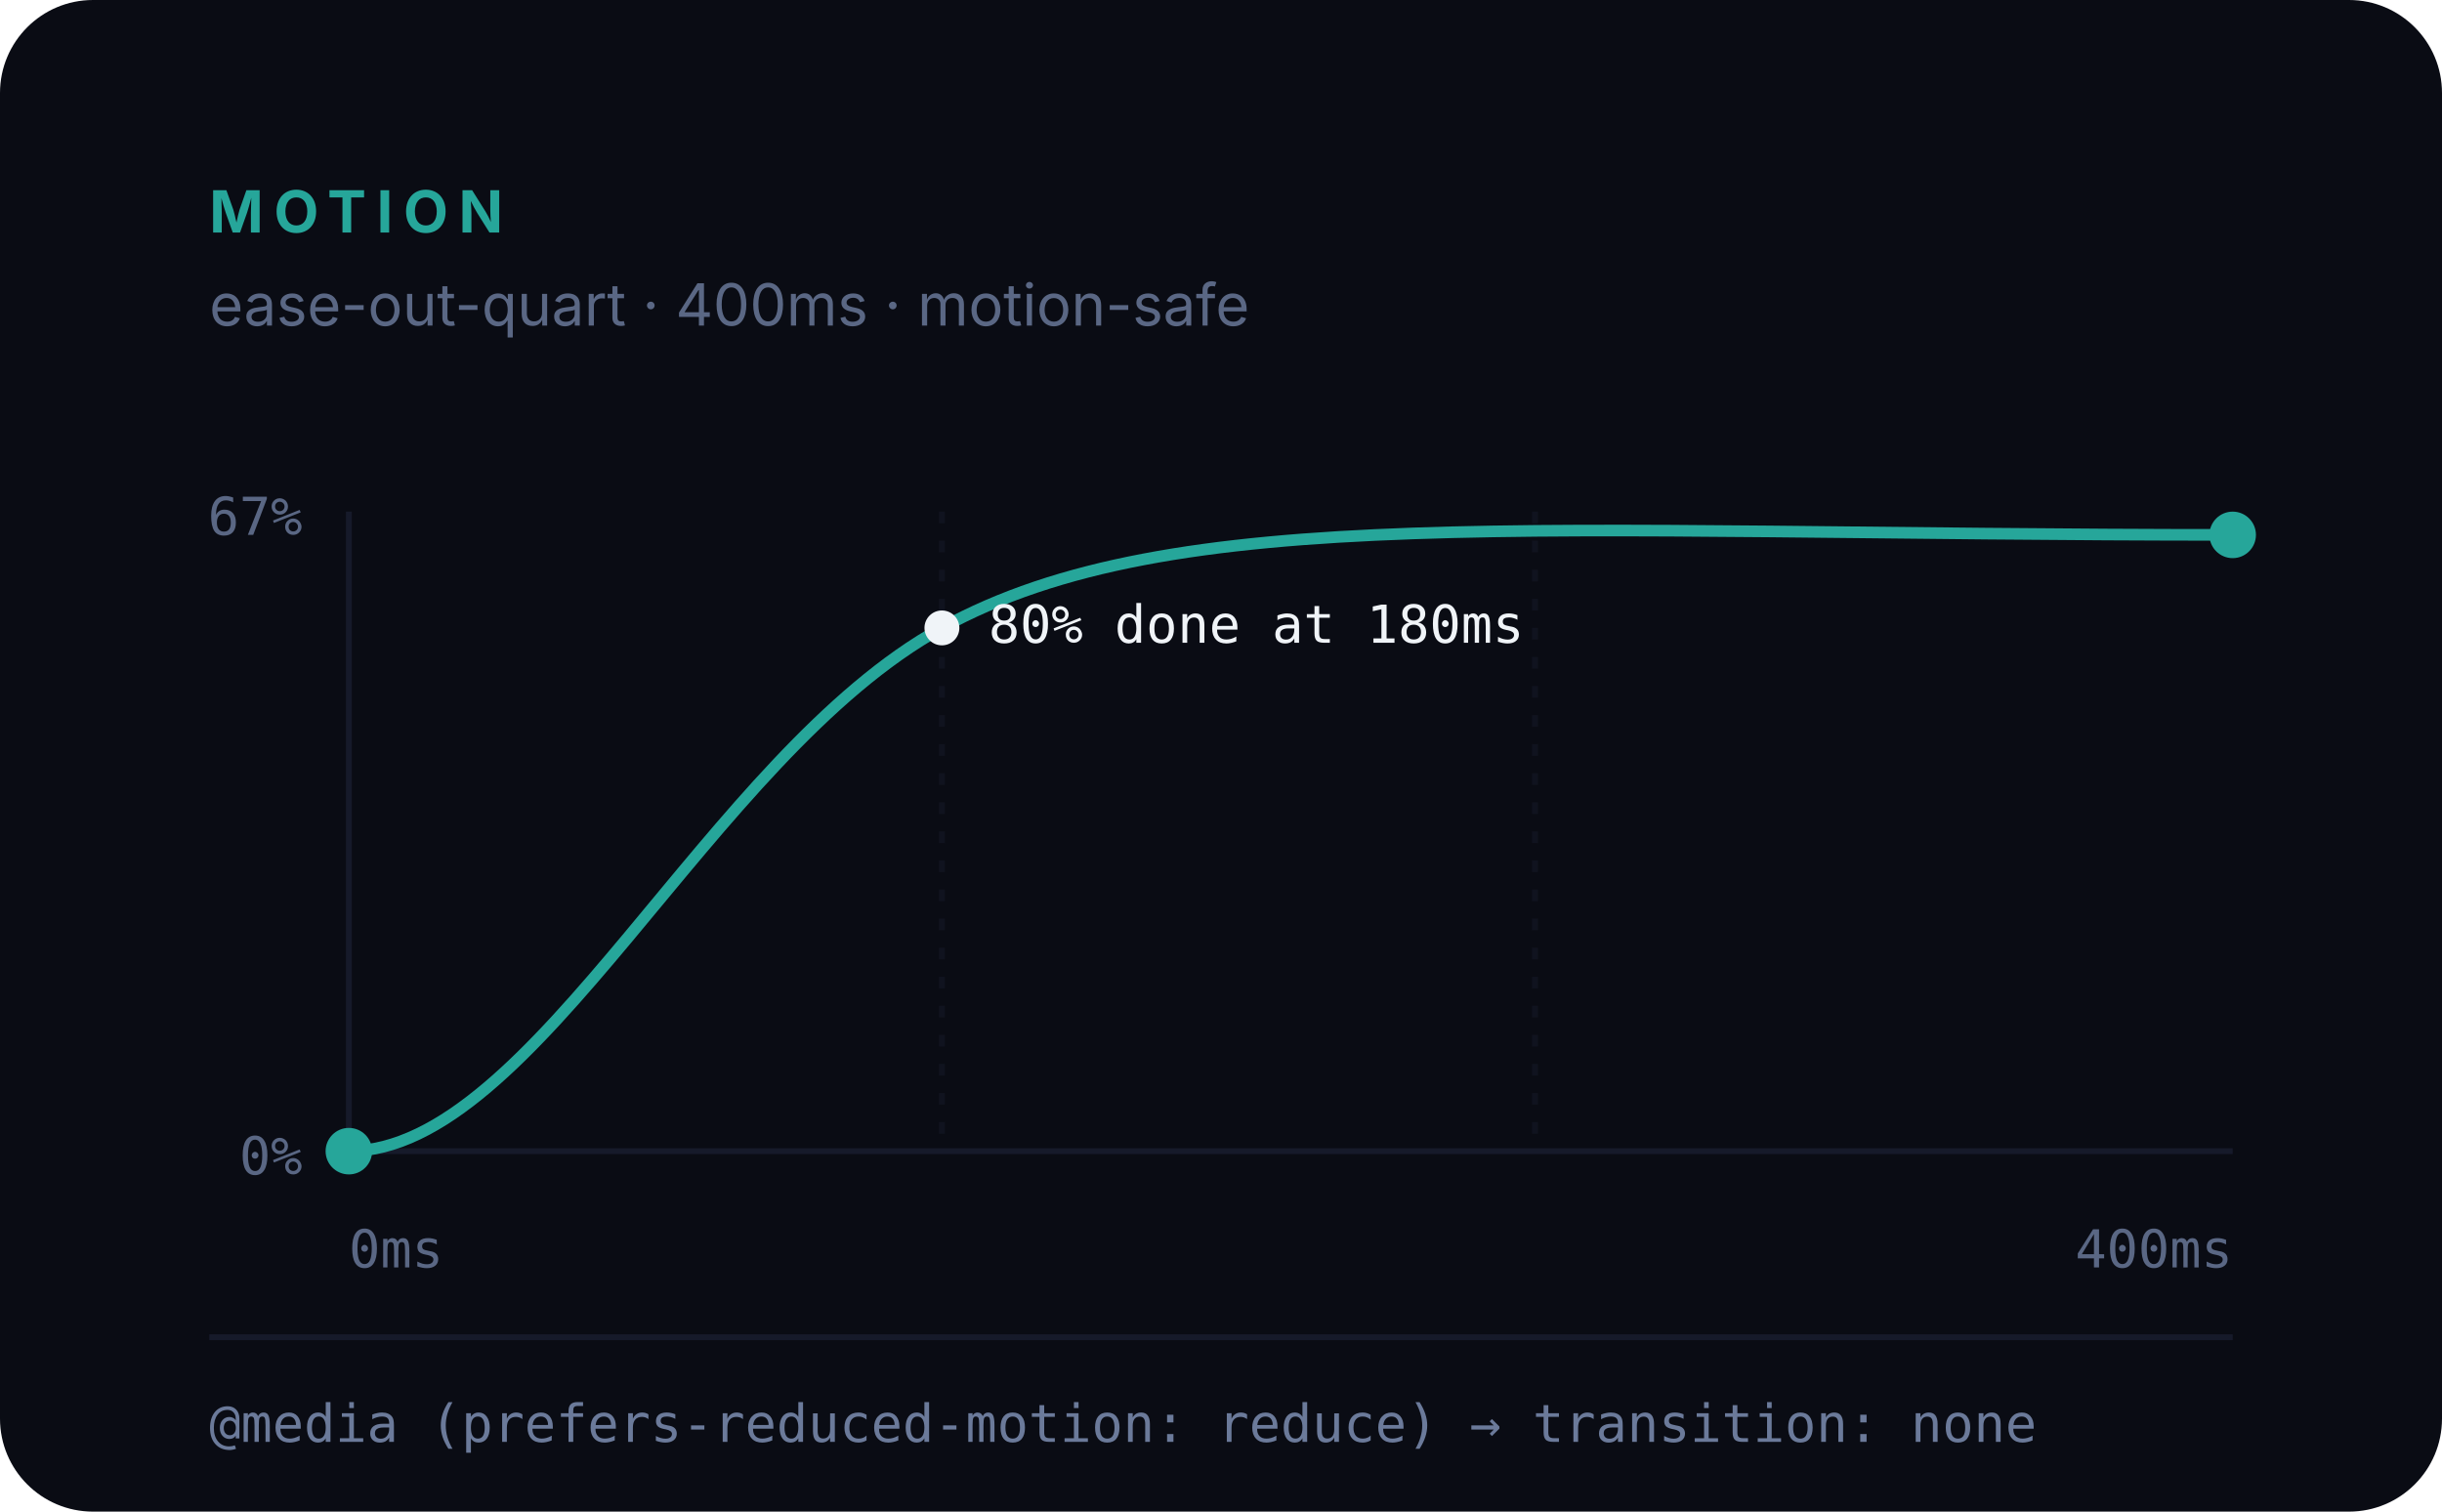
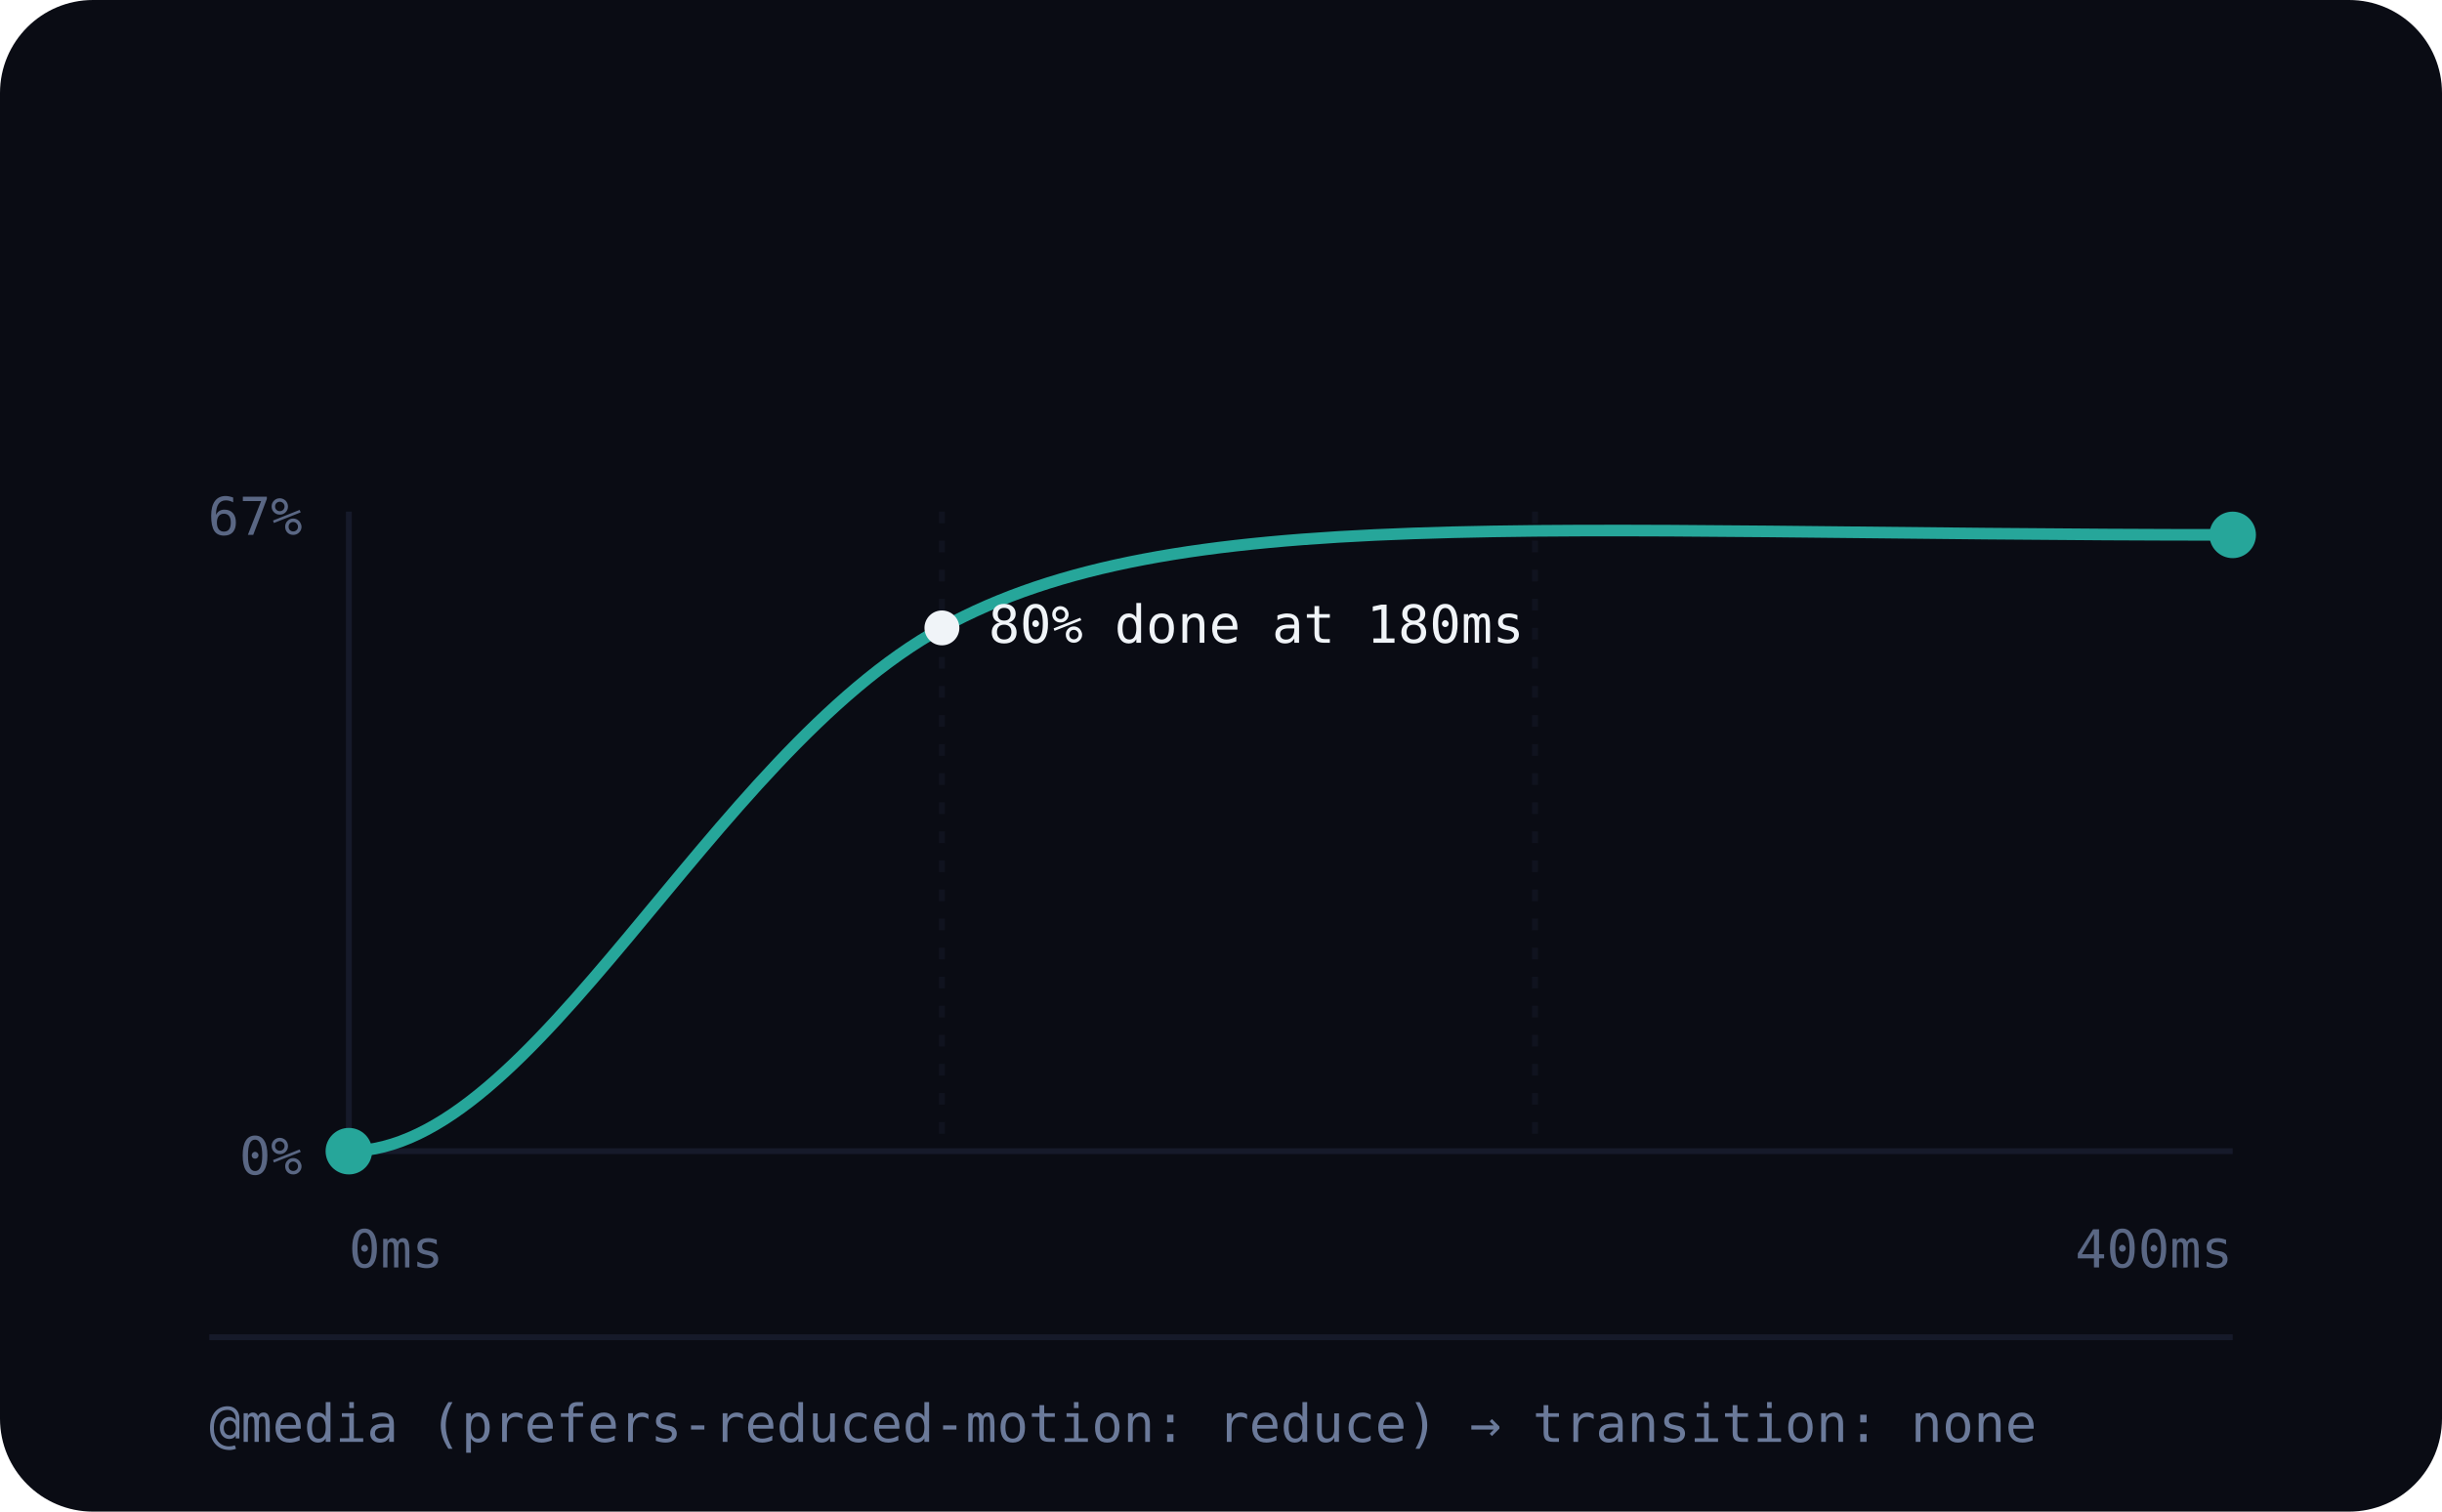
<svg xmlns="http://www.w3.org/2000/svg" width="420" height="260" viewBox="0 0 420 260" fill="none">
  <rect width="420" height="260" rx="16" fill="#0A0C14" />
-   <text x="36" y="40" font-family="'Inter', system-ui, sans-serif" font-size="10" font-weight="700" letter-spacing="0.18em" fill="#26A69A">MOTION</text>
-   <text x="36" y="56" font-family="'Inter', system-ui, sans-serif" font-size="10" fill="#5A6784">ease-out-quart · 400ms · motion-safe</text>
  <line x1="60" y1="198" x2="384" y2="198" stroke="#161A2A" />
  <line x1="60" y1="88" x2="60" y2="198" stroke="#161A2A" />
  <text x="60" y="218" font-family="'Menlo', 'Consolas', monospace" font-size="9" fill="#5A6784">0ms</text>
  <text x="384" y="218" font-family="'Menlo', 'Consolas', monospace" font-size="9" fill="#5A6784" text-anchor="end">400ms</text>
  <text x="52" y="92" font-family="'Menlo', 'Consolas', monospace" font-size="9" fill="#5A6784" text-anchor="end">67%</text>
  <text x="52" y="202" font-family="'Menlo', 'Consolas', monospace" font-size="9" fill="#5A6784" text-anchor="end">0%</text>
  <line x1="162" y1="88" x2="162" y2="198" stroke="#161A2A" stroke-dasharray="2 3" opacity="0.5" />
  <line x1="264" y1="88" x2="264" y2="198" stroke="#161A2A" stroke-dasharray="2 3" opacity="0.5" />
  <path d="M 60 198 C 92 198 122 130 162 108 S 264 92 384 92" stroke="#26A69A" stroke-width="2" fill="none" stroke-linecap="round" />
  <circle cx="60" cy="198" r="4" fill="#26A69A" />
  <circle cx="384" cy="92" r="4" fill="#26A69A" />
  <circle cx="162" cy="108" r="3" fill="#F0F4F8" />
  <text x="170" y="108" font-family="'Menlo', 'Consolas', monospace" font-size="9" fill="#F0F4F8" dominant-baseline="middle">80% done at 180ms</text>
  <line x1="36" y1="230" x2="384" y2="230" stroke="#161A2A" />
  <text x="36" y="248" font-family="'Menlo', 'Consolas', monospace" font-size="9" fill="#6B7A9A">@media (prefers-reduced-motion: reduce) → transition: none</text>
</svg>
